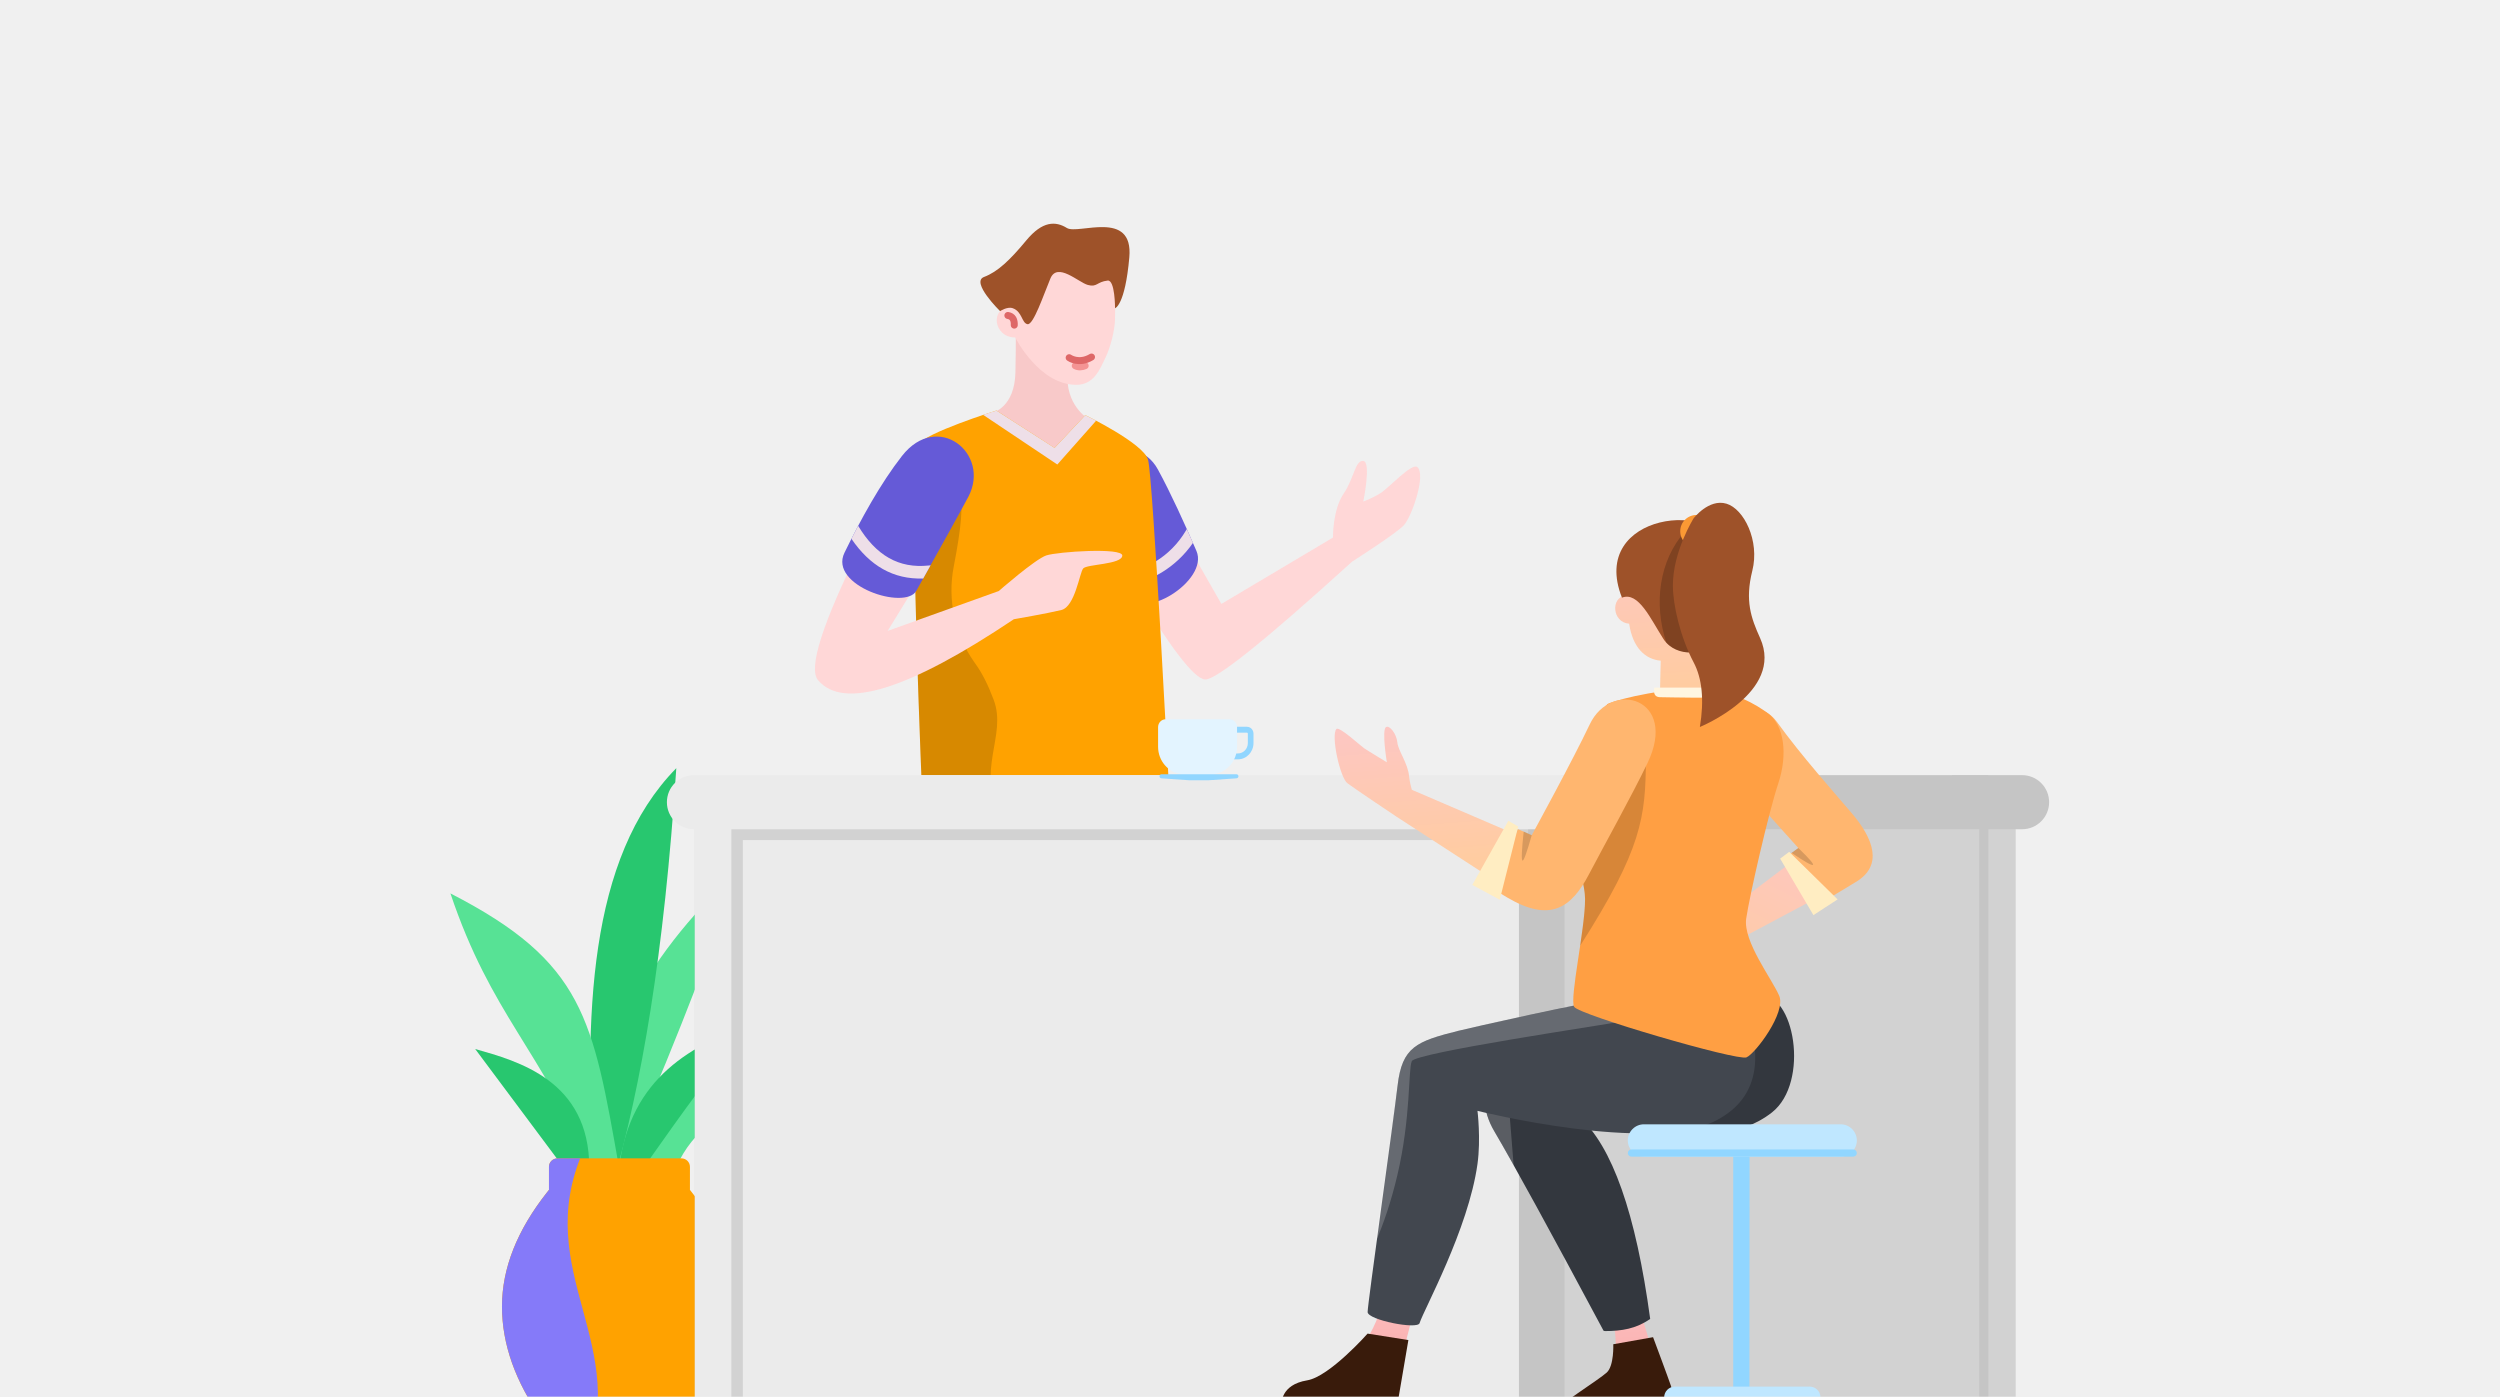
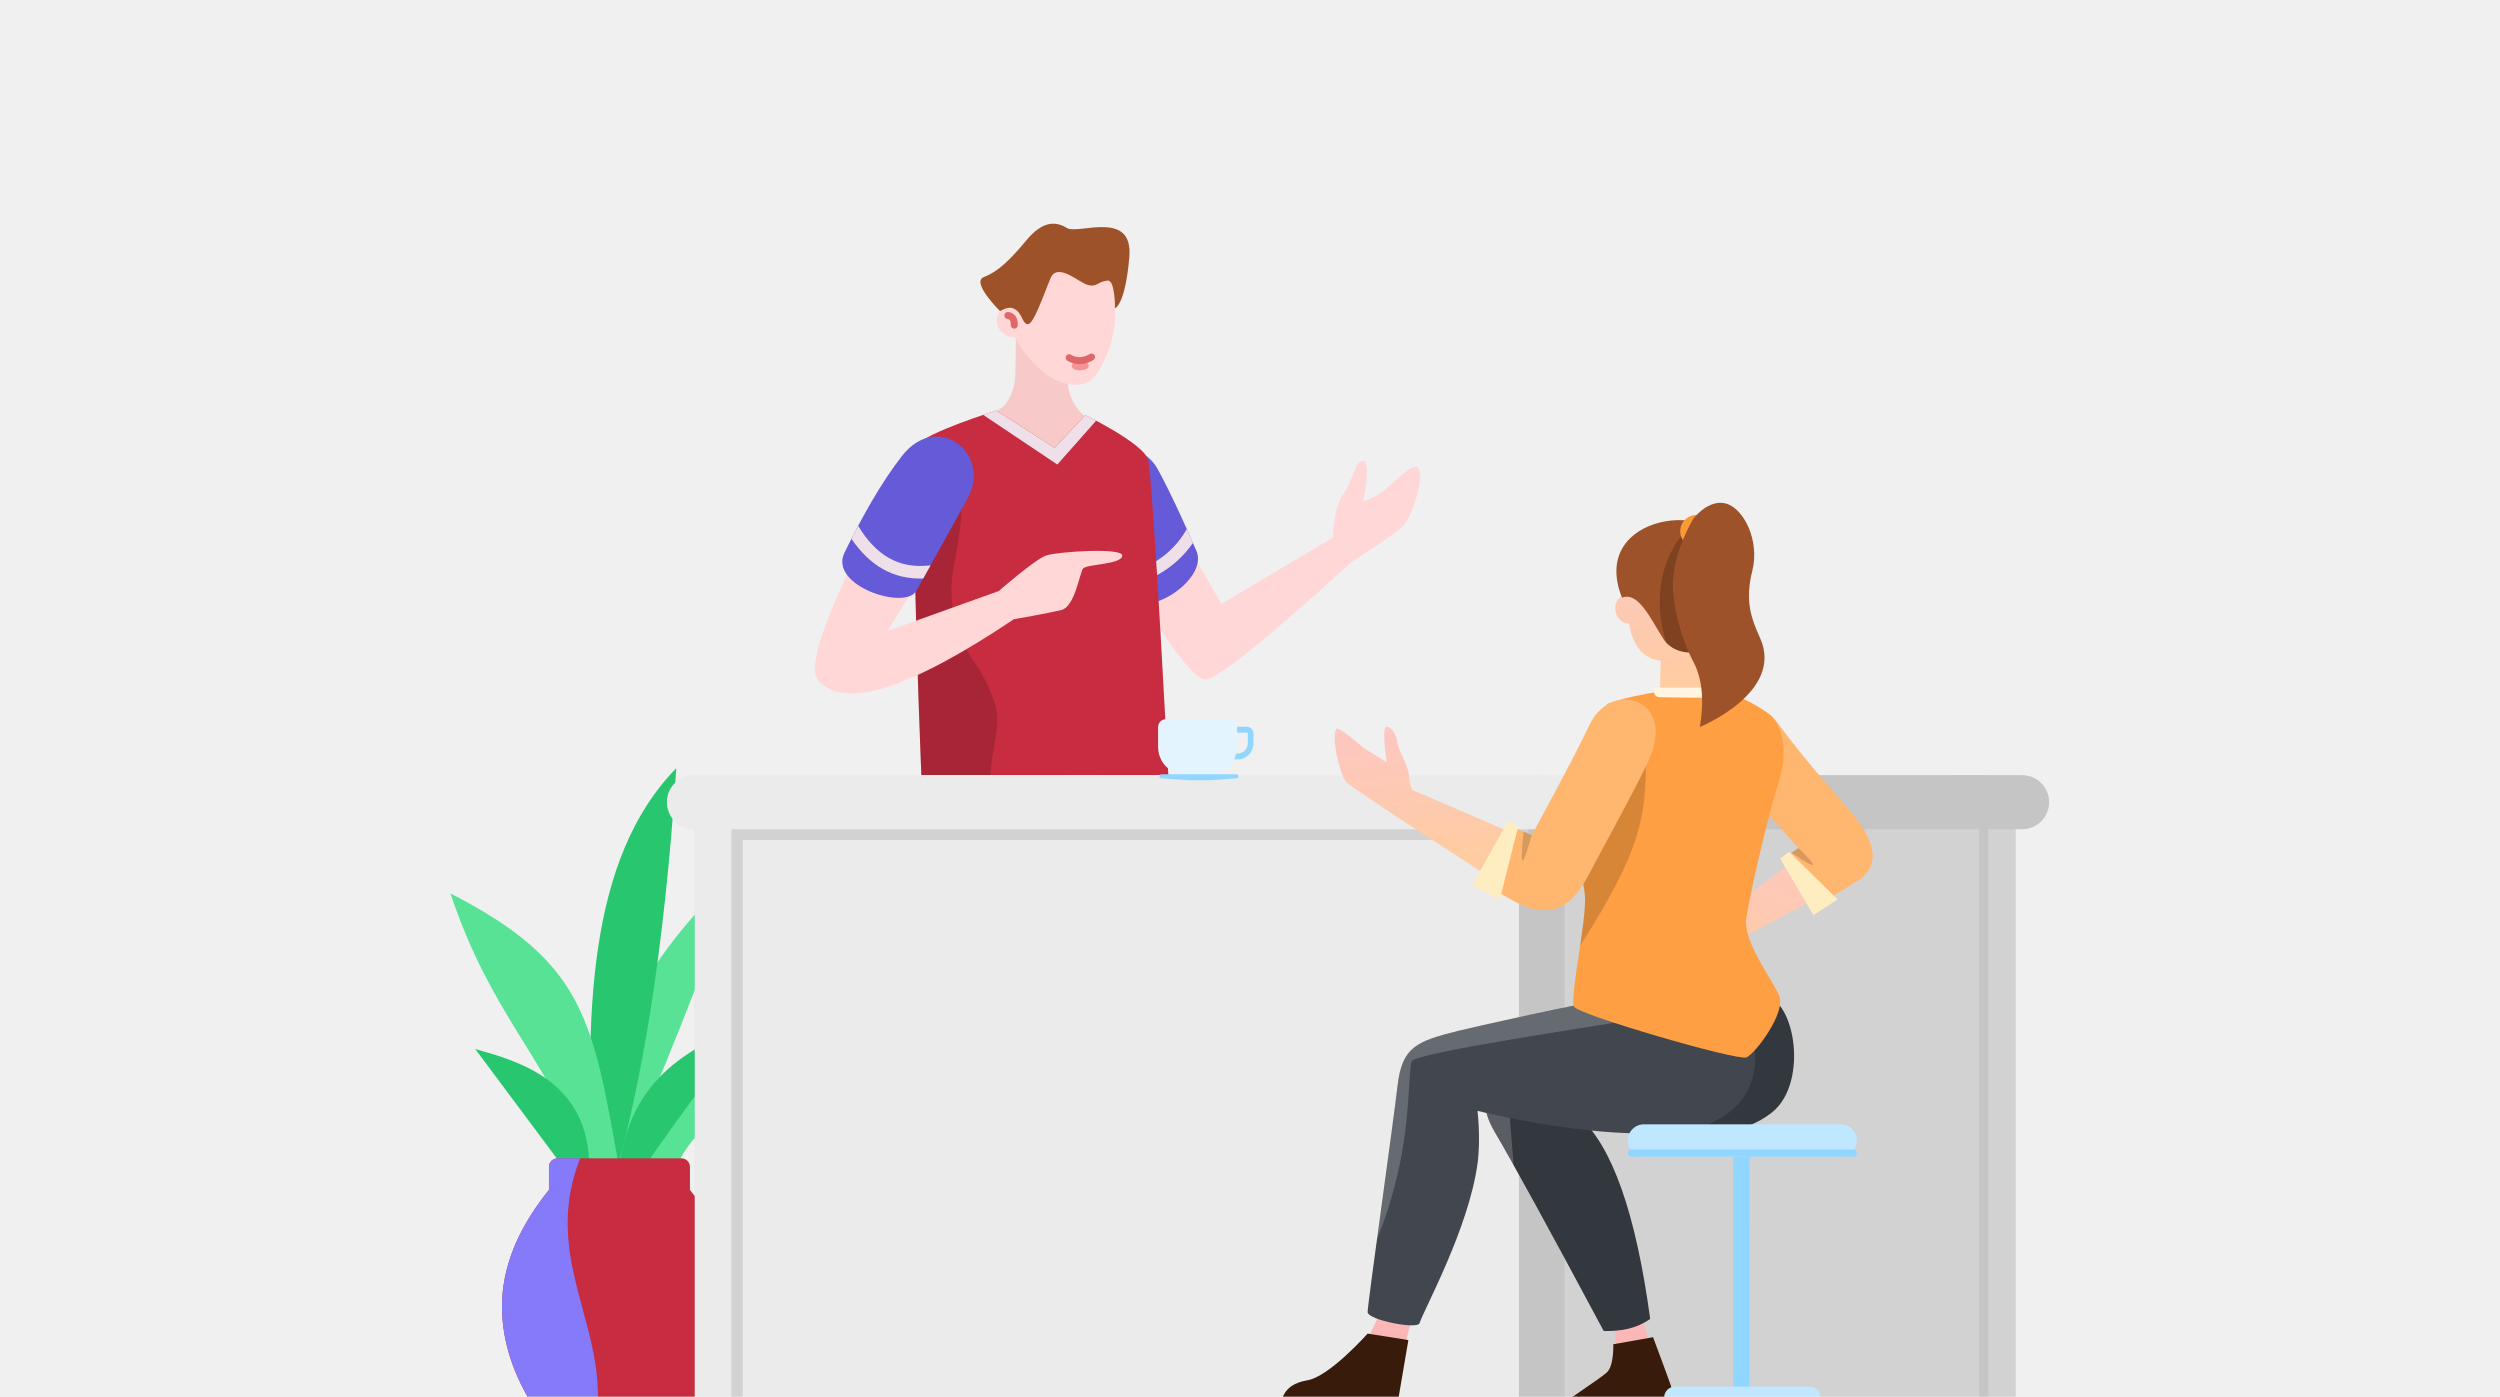
<svg xmlns="http://www.w3.org/2000/svg" xmlns:xlink="http://www.w3.org/1999/xlink" width="358px" height="200px" viewBox="0 0 358 200" version="1.1">
  <defs>
    <path d="M6,0 L352,0 C355.314,-6.08718376e-16 358,2.686 358,6 L358,200 L358,200 L0,200 L0,6 C-4.05812251e-16,2.686 2.686,6.08718376e-16 6,0 Z" id="path-1" />
    <path d="M7.952,0.064 L25.69,0.064 C26.366,0.064 26.914,0.603 26.914,1.268 L26.914,4.578 C31.399,10.144 33.642,15.71 33.642,21.277 C33.642,26.672 31.727,32.066 27.896,37.461 C27.668,37.784 27.293,37.976 26.894,37.976 L6.749,37.976 C6.349,37.976 5.975,37.784 5.746,37.461 C1.915,32.066 0,26.672 0,21.277 C0,15.815 2.159,10.354 6.477,4.893 L6.728,4.578 L6.728,1.268 C6.728,0.603 7.276,0.064 7.952,0.064 Z" id="path-3" />
    <linearGradient x1="37.551%" y1="102.348%" x2="37.551%" y2="13.407%" id="linearGradient-5">
      <stop stop-color="#752E73" offset="0%" />
      <stop stop-color="#222735" offset="100%" />
    </linearGradient>
    <linearGradient x1="49.141%" y1="69.518%" x2="51.897%" y2="4.78%" id="linearGradient-6">
      <stop stop-color="#752E73" offset="0%" />
      <stop stop-color="#222735" offset="100%" />
    </linearGradient>
    <linearGradient x1="46.146%" y1="-28.186%" x2="50%" y2="91.05%" id="linearGradient-7">
      <stop stop-color="#FDC6C6" offset="0%" />
      <stop stop-color="#FFCCA1" offset="100%" />
    </linearGradient>
    <linearGradient x1="46.571%" y1="-28.186%" x2="50%" y2="91.05%" id="linearGradient-8">
      <stop stop-color="#FDC6C6" offset="0%" />
      <stop stop-color="#FAB2B2" offset="100%" />
    </linearGradient>
    <linearGradient x1="45.662%" y1="-28.186%" x2="50%" y2="91.05%" id="linearGradient-9">
      <stop stop-color="#FDC6C6" offset="0%" />
      <stop stop-color="#FAB2B2" offset="100%" />
    </linearGradient>
    <linearGradient x1="44.189%" y1="-28.186%" x2="50%" y2="91.05%" id="linearGradient-10">
      <stop stop-color="#FDC6C6" offset="0%" />
      <stop stop-color="#FFCCA1" offset="100%" />
    </linearGradient>
    <linearGradient x1="42.314%" y1="-8.513%" x2="50%" y2="80.721%" id="linearGradient-11">
      <stop stop-color="#FDC6C6" offset="0%" />
      <stop stop-color="#FFCCA1" offset="100%" />
    </linearGradient>
  </defs>
  <g id="📝-Pages-New" stroke="none" stroke-width="1" fill="none" fill-rule="evenodd">
    <g id="Knowledge-Base" transform="translate(-670, -445)">
      <g id="Illustration" transform="translate(670, 445)">
        <mask id="mask-2" fill="white">
          <use xlink:href="#path-1" />
        </mask>
        <g id="Mask" />
        <g id="Coffe-Break" mask="url(#mask-2)">
          <g transform="translate(64, 32)">
            <g id="Group-79" transform="translate(0.5, 78)">
              <g id="Group-86">
                <path d="M23.979,58.234 C30.346,43.991 36.13,29.363 41.424,14.412 C29.228,25.78 19.744,39.63 21.095,58.234 L23.979,58.234 Z" id="Path-113" fill="#57E295" />
                <path d="M20.586,59.721 C19.079,35.435 19.718,12.88 32.347,0 C30.605,26.665 27.346,45.45 23.219,59.721 L20.586,59.721 Z" id="Rectangle" fill="#28C76F" />
                <path d="M20.007,57.192 C12.951,40.221 5.861,35.356 2.45563569e-14,17.935 C19.181,27.771 20.383,35.893 24.148,57.192 L20.007,57.192 Z" id="Path-112" fill="#57E295" />
                <path d="M16.209,57.192 L3.551,40.221 C9.665,41.944 19.883,44.735 19.883,57.192 L16.209,57.192 Z" id="Path-114" fill="#28C76F" />
                <path d="M28.048,57.192 L32.271,57.192 C34.954,51.651 38.735,47.837 47.884,52.461 C41.887,43.427 29.583,40.694 28.048,57.192 Z" id="Path-116" fill="#57E295" />
                <path d="M24.164,57.192 L27.675,57.192 C34.12,48.078 36.891,44.106 43.56,36.323 C34.774,39.62 25.756,44.106 24.164,57.192 Z" id="Path-117" fill="#28C76F" />
              </g>
              <g id="Group-85" transform="translate(7.384615, 55.8125)">
                <mask id="mask-4" fill="white">
                  <use xlink:href="#path-3" />
                </mask>
-                 <use id="Rectangle" fill="#FFA200" xlink:href="#path-3" />
+                 <use id="Rectangle" fill="#C72C41" xlink:href="#path-3" />
                <path d="M-4.282,-0.978 L11.622,-0.978 C4.008,16.458 19.027,26.784 11.622,44.155 L-4.282,44.155 L-4.282,-0.978 Z" id="Rectangle" fill="#857AF9" mask="url(#mask-4)" />
              </g>
            </g>
            <g id="Men4.4" transform="translate(52.5, 0)">
              <g id="LArm" transform="translate(39.53239, 32.45842)">
                <path d="M34.851,12.517 C34.851,12.517 34.789,8.585 36.36,6.26 C37.931,3.936 37.993,1.467 39.182,1.548 C40.371,1.628 39.193,7.367 39.193,7.367 C39.193,7.367 40.702,6.797 41.785,6.075 C42.869,5.353 46.155,1.794 46.923,2.424 C48.225,3.499 46.128,9.561 44.985,10.773 C43.84,11.985 37.58,15.972 37.58,15.972 C25.106,27.306 18.09,32.93 16.529,32.844 C14.969,32.757 11.469,28.182 6.03,19.117 L14.5,14.377 L18.87,22.02 L34.851,12.517 Z" id="Path" fill="#FFD7D7" />
                <path d="M0.935,10.367 C2.142,13.139 3.819,17 5.459,20.65 C7.31,24.768 17.13,18.686 15.299,14.44 C13.653,10.622 11.607,6.113 9.772,2.758 C6.415,-3.373 -2.972,1.401 0.935,10.367 Z" id="Path" fill="#655AD7" />
                <path d="M13.919,11.298 C14.22,11.969 14.514,12.635 14.799,13.286 C12.351,16.831 8.664,18.914 4.941,19.493 L4.179,17.779 L4.179,17.779 C7.749,17.375 11.548,15.338 13.795,11.513 L13.919,11.298 Z" id="Path" fill="#EEDFE8" />
              </g>
              <g id="Head" transform="translate(23.19555, 0)">
                <path d="M2.51,27.061 C2.51,27.061 5.606,26.341 5.713,21.317 C5.821,16.293 5.745,14.579 5.745,14.579 L13.084,14.457 C13.084,14.457 13.158,20.056 13.159,22.081 C13.162,26.49 16.468,28.196 16.468,28.196 C16.468,28.196 16.193,32.501 10.015,32.845 C5.191,33.115 2.51,27.061 2.51,27.061 Z" id="Path" fill="#F8C9C9" />
                <g id="Head1" transform="translate(0.3051, 0)">
                  <path d="M4.766,12.039 C1.725,11.923 2.221,16.333 5.381,16.327 C5.381,16.327 8.776,23.09 14.107,23.107 C16.675,23.116 17.514,20.85 18.284,19.26 C19.054,17.669 19.619,15.29 19.666,13.833 C19.716,12.28 19.722,7.177 19.722,7.177 L11.847,3.567 L4.648,7.171 L4.766,12.039 Z" id="Path" fill="#FFD7D7" />
                  <path d="M13.974,20.446 C14.454,20.645 14.987,20.527 15.385,20.297" id="Path" stroke="#F49494" stroke-linecap="round" transform="translate(14.67981, 20.42227) rotate(6) translate(-14.67981, -20.42227) " />
                  <path d="M0.912,7.661 C2.867,6.926 4.621,5.252 6.956,2.433 C9.29,-0.385 11.171,-0.348 12.78,0.649 C14.389,1.646 22.331,-2.081 21.718,4.851 C21.104,11.789 19.672,12.135 19.672,12.135 C19.672,12.135 19.686,8.054 18.616,8.177 C17.039,8.358 17.109,9.172 15.774,8.804 C14.439,8.436 11.416,5.487 10.42,7.871 C9.425,10.254 7.984,14.567 7.142,14.423 C6.3,14.274 6.394,12.615 5.024,12.135 C4.25,11.864 3.212,12.553 3.212,12.553 C3.212,12.553 -1.044,8.392 0.912,7.661 Z" id="Path" fill="#9E5229" />
                  <path d="M13.166,18.804 C13.166,18.804 14.24,20.132 16.281,19.541" id="Path" stroke="#DE6767" stroke-linecap="round" transform="translate(14.72367, 19.24829) rotate(-15) translate(-14.72367, -19.24829) " />
                  <path d="M5.072,14.632 C5.262,13.95 5.176,13.354 4.492,13.08" id="Path-8" stroke="#DE6767" stroke-linecap="round" transform="translate(4.82592, 13.85597) rotate(-13) translate(-4.82592, -13.85597) " />
                </g>
              </g>
              <g id="LLeg" transform="translate(27.37547, 68.80551)">
                <path d="M0,0 C0,0 5.19,56.278 5.351,60.191 C5.513,64.103 3.685,70.854 3.72,78.172 C3.756,85.49 3.745,102.601 4.388,109.221 C4.803,113.501 15.14,113.033 15.837,109.46 C16.972,103.636 20.649,64.913 20.7,57.924 C20.752,50.935 21.193,0.673 21.193,0.673 L0,0 Z" id="Path" fill="url(#linearGradient-5)" />
                <path d="M8.253,61.942 L8.265,62.082 C8.438,64.467 6.933,72.317 3.751,85.63 L3.72,78.172 L3.72,78.172 C3.685,70.985 5.448,64.344 5.358,60.403 L5.351,60.191 C5.297,58.872 4.672,51.607 3.866,42.552 L4.242,43.878 C6.449,51.733 7.786,57.755 8.253,61.942 Z" id="Path" fill-opacity="0.192" fill="#FFFFFF" />
                <ellipse id="Oval" fill-opacity="0.192" fill="#FFFFFF" transform="translate(17.34076, 60.86724) rotate(3) translate(-17.34076, -60.86724) " cx="17.341" cy="60.867" rx="2.549" ry="4.328" />
              </g>
              <g id="RLeg" transform="translate(7.802445, 68.52333)">
                <path d="M10.037,0.739 C10.037,0.739 6.427,39.354 6.476,46.749 C6.525,54.144 7.587,57.391 6.075,62.696 C4.564,68.001 3.182,103.97 3.274,108.797 C3.365,113.548 14.102,113.271 14.453,110.012 C15.125,103.778 21.595,66.25 22.372,59.968 C23.148,53.686 32.747,0.206 32.747,0.206 L10.037,0.739 Z" id="Path" fill="url(#linearGradient-6)" />
                <path d="M13.057,26.948 L12.375,29.399 C10.378,36.632 8.535,44.281 9.018,55.208 L9.041,55.707 C9.16,58.074 7.644,71.811 4.492,96.918 L4.192,98.682 C3.883,100.482 3.608,102.018 3.367,103.289 L3.435,101.066 C3.837,88.792 4.918,66.758 6.075,62.696 C7.587,57.391 6.525,54.144 6.476,46.749 C6.441,41.573 8.2,21.098 9.259,9.28 L10.037,0.739 L14.756,0.629 L14.768,1.944 C14.851,14.085 14.281,22.42 13.057,26.948 L13.057,26.948 Z" id="Path" fill-opacity="0.192" fill="#FFFFFF" />
                <ellipse id="Oval" fill-opacity="0.192" fill="#FFFFFF" transform="translate(18.20958, 60.51244) rotate(5) translate(-18.20958, -60.51244) " cx="18.21" cy="60.512" rx="2.913" ry="4.689" />
              </g>
              <g id="Body" transform="translate(14.0444, 26.79107)">
-                 <path d="M24.867,0.656 C24.867,0.656 33.142,4.662 33.85,7.012 C34.559,9.361 36.932,55.454 36.932,55.454 C25.256,60.793 13.47,61.259 1.561,56.369 C1.561,56.369 -0.547,7.123 0.819,4.948 C1.923,3.186 12.145,0 12.145,0 L20.468,5.345 L24.867,0.656 Z" id="Path" fill="#FFA200" />
+                 <path d="M24.867,0.656 C24.867,0.656 33.142,4.662 33.85,7.012 C34.559,9.361 36.932,55.454 36.932,55.454 C25.256,60.793 13.47,61.259 1.561,56.369 C1.561,56.369 -0.547,7.123 0.819,4.948 C1.923,3.186 12.145,0 12.145,0 L20.468,5.345 L24.867,0.656 Z" id="Path" fill="#C72C41" />
                <path d="M6.863,12.489 C7.399,13.435 7.123,16.711 6.033,22.319 C5.105,27.097 6.166,32.039 8.968,36.026 L9.125,36.246 C10.073,37.553 10.946,39.272 11.745,41.406 C13.723,46.685 9.103,51.078 12.743,59.405 C9.028,58.912 5.3,57.904 1.561,56.369 L1.338,50.873 C0.944,40.74 0.181,19.275 0.396,9.682 L0.88,9.772 C4.205,10.414 6.199,11.319 6.863,12.489 Z" id="Path" fill-opacity="0.16" fill="#000000" />
                <path d="M12.145,0 L20.468,5.345 L24.867,0.656 L25.496,0.97 C25.747,1.098 26.063,1.261 26.423,1.451 L20.865,7.728 L10.237,0.613 L11.034,0.35 C11.713,0.129 12.145,0 12.145,0 Z" id="Path" fill="#EEDFE8" />
              </g>
              <g id="RArm" transform="translate(0, 30.39757)">
                <path d="M26.528,22.236 C26.528,22.236 31.739,17.668 33.335,17.138 C34.93,16.608 44.273,15.971 44.214,17.169 C44.147,18.452 39.129,18.379 38.609,19.01 C38.089,19.641 37.45,24.472 35.485,24.956 C33.523,25.441 28.683,26.276 28.683,26.276 C13.598,36.383 4.25,39.291 0.641,34.997 C-0.799,33.285 1.296,26.772 6.924,15.456 L18.268,15.456 L10.613,27.949 L26.528,22.236 Z" id="Path" fill="#FFD7D7" />
                <path d="M12.665,2.894 C9.631,6.768 6.759,11.971 4.426,16.76 C2.138,21.458 13.117,25.054 14.716,22.211 C17.367,17.495 21.535,9.961 22.184,8.71 C25.391,2.53 17.751,-3.601 12.665,2.894 Z" id="Path" fill="#655AD7" />
                <path d="M16.517,18.58 L16.764,18.551 L15.706,20.445 L15.706,20.445 C11.435,20.594 8.059,18.627 5.423,14.755 C5.737,14.138 6.058,13.518 6.387,12.898 C8.945,17.131 12.188,19.045 16.517,18.58 L16.517,18.58 Z" id="Path" fill="#EEDFE8" />
              </g>
            </g>
            <g id="Group-26" transform="translate(31, 79)">
              <g id="Group-25" transform="translate(4.5, 0)">
                <polygon id="Rectangle" fill="#91D6FF" points="53.09 2.583 61.811 2.583 61.811 78.571 53.09 78.571" />
                <polygon id="Rectangle" fill="#E3F4FF" points="53.09 -2.427296e-13 58.323 -2.427296e-13 58.323 78.571 53.09 78.571" />
                <polygon id="Rectangle" fill="#D2D2D2" points="2.39646776e-14 2.583 43.171 2.583 43.171 17.176 8.721 17.176 8.721 102.656 0 102.656" />
                <polygon id="Rectangle" fill="#EBEBEB" points="9.80718986e-14 2.583 5.233 2.583 5.233 102.656 8.81955466e-14 102.656" />
              </g>
              <g id="Group-25" transform="translate(0.5, 0)">
                <polygon id="Rectangle" fill="#D2D2D2" points="184.451 2.583 193.148 2.583 193.148 102.656 184.451 102.656" />
                <polygon id="Rectangle" fill="#C5C5C5" points="184.02 -2.427296e-13 189.238 -2.427296e-13 189.238 102.656 184.02 102.656" />
                <polygon id="Rectangle" fill="#D2D2D2" points="123.317 2.583 187.933 2.583 187.933 102.318 132.014 102.656 123.317 102.656" />
                <polygon id="Rectangle" fill="#EBEBEB" points="10.871 -1.91433929e-13 124.622 -2.75266377e-13 124.622 102.783 10.871 102.783" />
                <polygon id="Rectangle" fill="#C5C5C5" points="122.013 2.583 127.231 2.583 127.231 102.783 122.013 102.783" />
                <polygon id="Rectangle" fill="#C5C5C5" points="123.317 2.583 128.535 2.583 128.535 102.656 123.317 102.656" />
                <path d="M128.951,0 L194.06,0 C196.2,6.21655142e-15 197.934,1.734 197.934,3.874 C197.934,6.014 196.2,7.748 194.06,7.748 L128.951,7.748 C126.812,7.748 125.077,6.014 125.077,3.874 C125.077,1.734 126.812,3.93032193e-16 128.951,0 Z" id="Rectangle" fill="#C5C5C5" />
                <polygon id="Rectangle" fill="#D2D2D2" points="9.566 1.55 123.317 1.55 123.317 9.298 9.566 9.298" />
                <path d="M3.874,0 L129.009,0 C131.149,1.32702242e-14 132.883,1.734 132.883,3.874 C132.883,6.014 131.149,7.748 129.009,7.748 L3.874,7.748 C1.734,7.748 2.62021462e-16,6.014 0,3.874 C-2.62021462e-16,1.734 1.734,-5.10570166e-17 3.874,0 Z" id="Rectangle" fill="#EBEBEB" />
              </g>
            </g>
            <g id="Cup" transform="translate(108.5, 75.5) scale(-1, 1) translate(-108.5, -75.5) translate(101.5, 71)">
              <path d="M3.637,1.073 L0.942,1.073 C0.422,1.073 0,1.514 0,2.057 L0,3.406 C0,4.694 1,5.739 2.233,5.739 L3.637,5.739 C3.86,5.739 4.041,5.55 4.041,5.317 C4.041,5.084 3.86,4.895 3.637,4.895 L2.233,4.895 C1.446,4.895 0.808,4.228 0.808,3.406 L0.808,2.057 C0.808,1.98 0.868,1.917 0.942,1.917 L3.637,1.917 C3.86,1.917 4.041,1.728 4.041,1.495 C4.041,1.262 3.86,1.073 3.637,1.073 Z" id="Path" fill="#91D6FF" />
              <path d="M12.585,0 C13.18,0 13.662,0.504 13.662,1.125 L13.662,3.938 C13.662,5.962 12.199,7.63 10.317,7.85 L10.316,8.438 L5.602,8.438 L5.602,7.838 C3.767,7.572 2.354,5.927 2.354,3.938 L2.354,1.125 C2.354,0.504 2.837,0 3.431,0 L12.585,0 Z" id="Path" fill="#E3F4FF" />
              <path d="M2.435,7.875 L13.18,7.875 C13.336,7.875 13.462,8.001 13.462,8.156 C13.462,8.315 13.339,8.446 13.181,8.457 L9.237,8.731 L9.237,8.731 L6.41,8.731 L2.434,8.457 C2.276,8.446 2.154,8.315 2.154,8.156 C2.154,8.001 2.28,7.875 2.435,7.875 Z" id="Rectangle" fill="#91D6FF" />
            </g>
            <g id="Wom3.8" transform="translate(118.5, 40)">
              <g id="RArm" transform="translate(54.04724, 29.00508)">
                <path d="M10.009,31.176 C10.009,31.176 4.468,36.149 4.85,36.691 C5.233,37.237 8.08,35.784 8.08,35.784 C8.08,35.784 4.75,41.974 5.521,42.398 C6.292,42.823 10.067,41.699 11.176,40.402 C12.286,39.105 13.805,33.282 13.805,33.282 L20.99,22.247 L15.134,19.669 L10.009,31.176 Z" id="Path" fill="url(#linearGradient-7)" transform="translate(12.91097, 31.07939) rotate(28.86647) translate(-12.91097, -31.07939) " />
                <path d="M10.257,8.268 C12.687,11.267 20.972,20.429 20.972,20.429 C20.972,20.429 20.427,20.835 19.336,21.647 L24.655,28.051 C26.919,26.674 28.428,25.761 29.181,25.314 C33.214,22.917 31.671,19.048 28.687,15.518 C26.396,12.806 21.414,7.25 17.908,2.373 C14.421,-2.48 5.542,2.448 10.257,8.268 Z" id="Path" fill="#FFB66F" />
                <path d="M20.972,20.429 C22.527,21.927 23.223,22.735 23.062,22.851 C22.9,22.967 21.882,22.39 20.009,21.12 L20.972,20.429 Z" id="Path-15" fill-opacity="0.16" fill="#000000" />
                <polygon id="Path-76" fill="#FFEDC2" points="19.666 20.977 26.598 27.789 23.132 30.041 18.37 21.949" />
              </g>
              <g id="LLeg" transform="translate(52.23785, 101.9409) scale(-1, 1) translate(-52.23785, -101.9409) translate(29.73785, 70.4409)">
                <path d="M24.653,41.222 L28.375,53.311 L22.119,53.594 C22.119,53.594 23.001,49.459 21.742,45.583 C20.732,42.471 19.908,40.918 19.908,40.918 L24.653,41.222 Z" id="Path" fill="url(#linearGradient-8)" transform="translate(24.14153, 47.25597) scale(-1, 1) translate(-24.14153, -47.25597) " />
                <path d="M26.571,50.085 C26.571,50.085 26.226,53.146 27.221,54.191 C28.217,55.235 33.607,59.211 34.029,59.966 C34.451,60.72 33.696,61.553 33.696,61.553 C33.696,61.553 27.874,62.061 25.255,60.466 C23.365,59.314 22.022,58.387 22.022,58.387 L21.311,59.905 L18.198,59.229 C18.198,59.229 17.402,56.687 17.905,55.485 C18.407,54.282 20.958,48.681 20.958,48.681 C20.958,48.681 22.829,49.149 26.571,50.085 Z" id="Path" fill="#391B0B" transform="translate(25.94766, 55.1555) rotate(-4) translate(-25.94766, -55.1555) " />
                <path d="M5.425,0.016 C10.131,0.479 33.311,6.045 38.084,7.034 C42.856,8.022 46.891,13.371 43.252,19.564 C40.527,24.198 35.312,33.717 27.609,48.121 C27.537,48.138 27.468,48.169 27.395,48.169 C25.045,48.169 22.949,47.845 20.932,46.427 C22.976,31.324 26.377,21.668 31.136,17.459 C31.136,17.459 12.703,24.142 3.484,16.851 C-1.954,12.55 0.239,-0.494 5.425,0.016 Z" id="Path" fill="#33373E" />
                <path d="M43.252,19.564 C42.513,20.821 41.563,22.495 40.487,24.422 L41.723,8.776 C44.5,11.041 45.886,15.081 43.252,19.564 Z" id="Combined-Shape" fill-opacity="0.192" fill="#FFFFFF" />
              </g>
              <g id="RLeg" transform="translate(34.54793, 100.3871) scale(-1, 1) translate(-34.54793, -100.3871) translate(0.047934, 68.88706)">
                <path d="M53.429,41.881 C53.429,41.881 51.356,51.101 48.658,52.088 C47.619,52.468 55.068,53.553 55.068,53.553 L57.327,44.707 L53.429,41.881 Z" id="Path" fill="url(#linearGradient-9)" transform="translate(52.94289, 47.71694) scale(-1, 1) translate(-52.94289, -47.71694) " />
                <path d="M50.697,49.644 L50.834,61.353 L54.286,61.355 L54.316,58.47 C54.316,58.47 55.405,61.16 57.069,61.315 C58.738,61.47 67.196,61.535 67.196,61.535 C67.196,61.535 67.814,58.833 64.113,57.608 C61.034,56.589 56.609,49.643 56.609,49.643 L50.697,49.644 Z" id="Path" fill="#391B0B" transform="translate(58.96594, 55.58881) rotate(-9) translate(-58.96594, -55.58881) " />
                <path d="M3.051,0.091 C-1.524,9.765 -0.597,16.263 5.832,19.585 C15.158,24.403 39.972,18.186 39.972,18.186 C39.972,18.186 39.473,22.208 39.972,25.795 C41.275,35.163 47.682,46.689 48.265,48.588 C48.559,49.545 55.705,48.131 55.705,46.997 C55.705,45.862 52.059,20.041 51.41,14.541 C50.764,9.041 48.726,8.242 42.773,6.739 C41.406,6.393 23.68,2.369 22.199,2.486 C13.712,3.158 7.329,2.36 3.051,0.091 Z" id="Path" fill="#42474F" />
                <path d="M22.199,2.486 C23.68,2.369 41.406,6.393 42.773,6.739 L43.75,6.989 C48.828,8.315 50.71,9.305 51.364,14.173 L51.54,15.571 C52.076,19.65 53.524,29.241 54.67,37.226 C53.377,34.291 52.307,31.035 51.46,27.457 C49.486,19.118 49.908,12.27 49.378,11.071 C48.847,9.872 22.919,6.044 18.463,5.254 C16.524,4.91 15.43,4.057 15.181,2.695 C17.335,2.756 19.674,2.686 22.199,2.486 Z" id="Path" fill-opacity="0.192" fill="#FFFFFF" />
              </g>
              <g id="Head" transform="translate(48.72965, 1.744522)">
                <path d="M1.48,11.573 C-0.558,11.796 -0.413,15.383 2.067,15.57 C2.574,19.027 4.382,20.675 6.586,20.865 L6.463,26.095 L16.213,26.089 C16.213,26.089 13.467,22.395 13.604,17.337 C13.741,12.279 13.512,7.528 13.512,7.528 L0.885,7.755 L1.48,11.573 Z" id="Path" fill="url(#linearGradient-10)" />
                <path d="M16.433,11.841 C14.06,10.902 12.307,14.947 10.491,17.759 C8.675,20.571 3.971,20.093 3.323,17.759 C0.868,12.647 -1.247,5.697 1.617,5.126 C2.02,-2.262 21.334,-0.518 16.433,11.841 Z" id="Path" fill="#9E5229" transform="translate(8.734338, 10.21501) scale(-1, 1) translate(-8.734338, -10.21501) " />
                <path d="M14.432,2.329 C15.26,3.033 15.788,3.967 15.852,5.126 C18.716,5.697 16.601,12.647 14.146,17.759 C13.543,19.93 9.433,20.495 7.4,18.302 C5.546,12.74 6.338,6.521 10.087,2.331 L10.087,2.331 Z" id="Combined-Shape" fill-opacity="0.199" fill="#000000" />
                <ellipse id="Oval" fill="#FB9934" cx="11.706" cy="2.331" rx="2.328" ry="2.331" />
              </g>
              <g id="Body" transform="translate(41.63287, 26.17953)">
                <path d="M25.254,2.673 C27.429,5.872 31.054,16.731 31.26,19.174 C31.492,21.992 28.475,26.481 28.425,30.56 C28.381,34.64 30.675,44.852 29.986,45.999 C29.302,47.147 6.588,53.781 5.309,53.236 C4.029,52.69 -0.388,46.811 0.621,44.422 C1.636,42.032 5.829,36.612 5.349,33.357 C4.875,30.101 2.12,18.085 0.752,13.995 C-0.61,9.905 -0.156,5.611 2.387,3.852 C3.645,2.981 7.002,0.507 12.98,0.518 C18.959,0.53 25.086,2.425 25.254,2.673 Z" id="Path" fill="#FF9F43" transform="translate(15.63632, 26.89262) scale(-1, 1) translate(-15.63632, -26.89262) " />
                <path d="M1.142,16.551 L11.565,9.041 L11.562,10.414 C11.524,18.883 10.992,23.37 2.145,37.251 L2.35,35.837 C2.638,33.783 2.862,31.86 2.848,30.56 C2.816,27.986 1.604,25.25 0.771,22.872 L1.142,16.551 Z" id="Path" fill-opacity="0.16" fill="#000000" />
                <path d="M12.769,0.284 C12.601,1.201 12.884,1.66 13.618,1.66 C14.72,1.66 22.107,1.904 23.108,1.469 C23.775,1.179 24.008,0.784 23.808,0.284 L12.769,0.284 Z" id="Path-68" fill="#FFF6E1" />
              </g>
              <g id="LArm" transform="translate(8.527888, 27.96918)">
                <path d="M9.009,17.018 C9.009,17.018 2.984,12.995 1.919,12.187 C0.858,11.382 -0.475,5.28 0.351,4.424 C0.75,4.01 3.764,6.797 4.302,7.17 C4.836,7.54 7.57,9.187 7.57,9.187 C7.57,9.187 6.796,4.517 7.462,4.14 C7.955,3.866 8.94,5.068 9.072,6.338 C9.204,7.609 10.574,9.266 10.751,11.194 C10.831,12.036 11.142,13.127 11.142,13.127 L27.861,20.311 L26.112,28.122 L9.009,17.018 Z" id="Path" fill="url(#linearGradient-11)" />
                <path d="M44.895,9.302 C42.586,14.101 38.665,21.117 36.511,25.231 C33.962,30.098 30.925,32.161 24.799,28.549 C24.321,28.267 23.566,27.812 22.532,27.184 L26.324,18.759 C27.651,19.346 28.315,19.639 28.315,19.639 C28.315,19.639 34.181,8.921 36.617,3.775 C39.716,-2.766 49.364,0.016 44.895,9.302 Z" id="Path" fill="#FFB66F" />
                <path d="M28.315,19.639 C27.6,22.159 27.158,23.368 26.989,23.269 C26.82,23.169 26.879,21.779 27.167,19.098 L28.315,19.639 Z" id="Path" fill-opacity="0.16" fill="#000000" />
                <polygon id="Path-75" fill="#FFEDC2" points="26.378 18.387 23.736 28.875 19.806 26.749 24.963 17.57" />
              </g>
              <path d="M67.21,2.22 C67.21,2.22 65.032,-0.621 62.517,0.125 C60.002,0.87 57.726,5.439 58.807,9.733 C59.882,14.028 58.995,16.478 57.691,19.373 C54.188,27.159 66.316,32.103 66.316,32.103 C65.685,28.257 65.983,25.172 67.21,22.85 C69.105,19.262 70.182,14.66 70.182,11.845 C70.182,6.948 67.21,2.22 67.21,2.22 Z" id="Path" fill="#9E5229" transform="translate(63.619, 16.05167) scale(-1, 1) translate(-63.619, -16.05167) " />
            </g>
            <g id="Cafe-Table" transform="translate(166.5, 129)">
              <polygon id="Path" fill="#91D6FF" points="17.699 1.801 17.699 52.702 20.007 52.658 20.041 2.774" />
              <path d="M4.918,0 L33.082,0 C34.361,2.82248679e-15 35.397,1.037 35.397,2.316 C35.397,3.594 34.361,4.631 33.082,4.631 L4.918,4.631 C3.639,4.631 2.603,3.594 2.603,2.316 C2.603,1.037 3.639,2.34918014e-16 4.918,0 Z" id="Rectangle" fill="#BFE7FF" />
              <path d="M3.117,3.602 L34.883,3.602 C35.167,3.602 35.397,3.832 35.397,4.117 C35.397,4.401 35.167,4.631 34.883,4.631 L3.117,4.631 C2.833,4.631 2.603,4.401 2.603,4.117 C2.603,3.832 2.833,3.602 3.117,3.602 Z" id="Rectangle" fill="#91D6FF" />
              <path d="M9.352,37.563 L28.648,37.563 C29.501,37.563 30.192,38.254 30.192,39.107 C30.192,39.959 29.501,40.65 28.648,40.65 L9.352,40.65 C8.499,40.65 7.808,39.959 7.808,39.107 C7.808,38.254 8.499,37.563 9.352,37.563 Z" id="Rectangle" fill="#BFE7FF" />
            </g>
          </g>
        </g>
      </g>
    </g>
  </g>
</svg>
